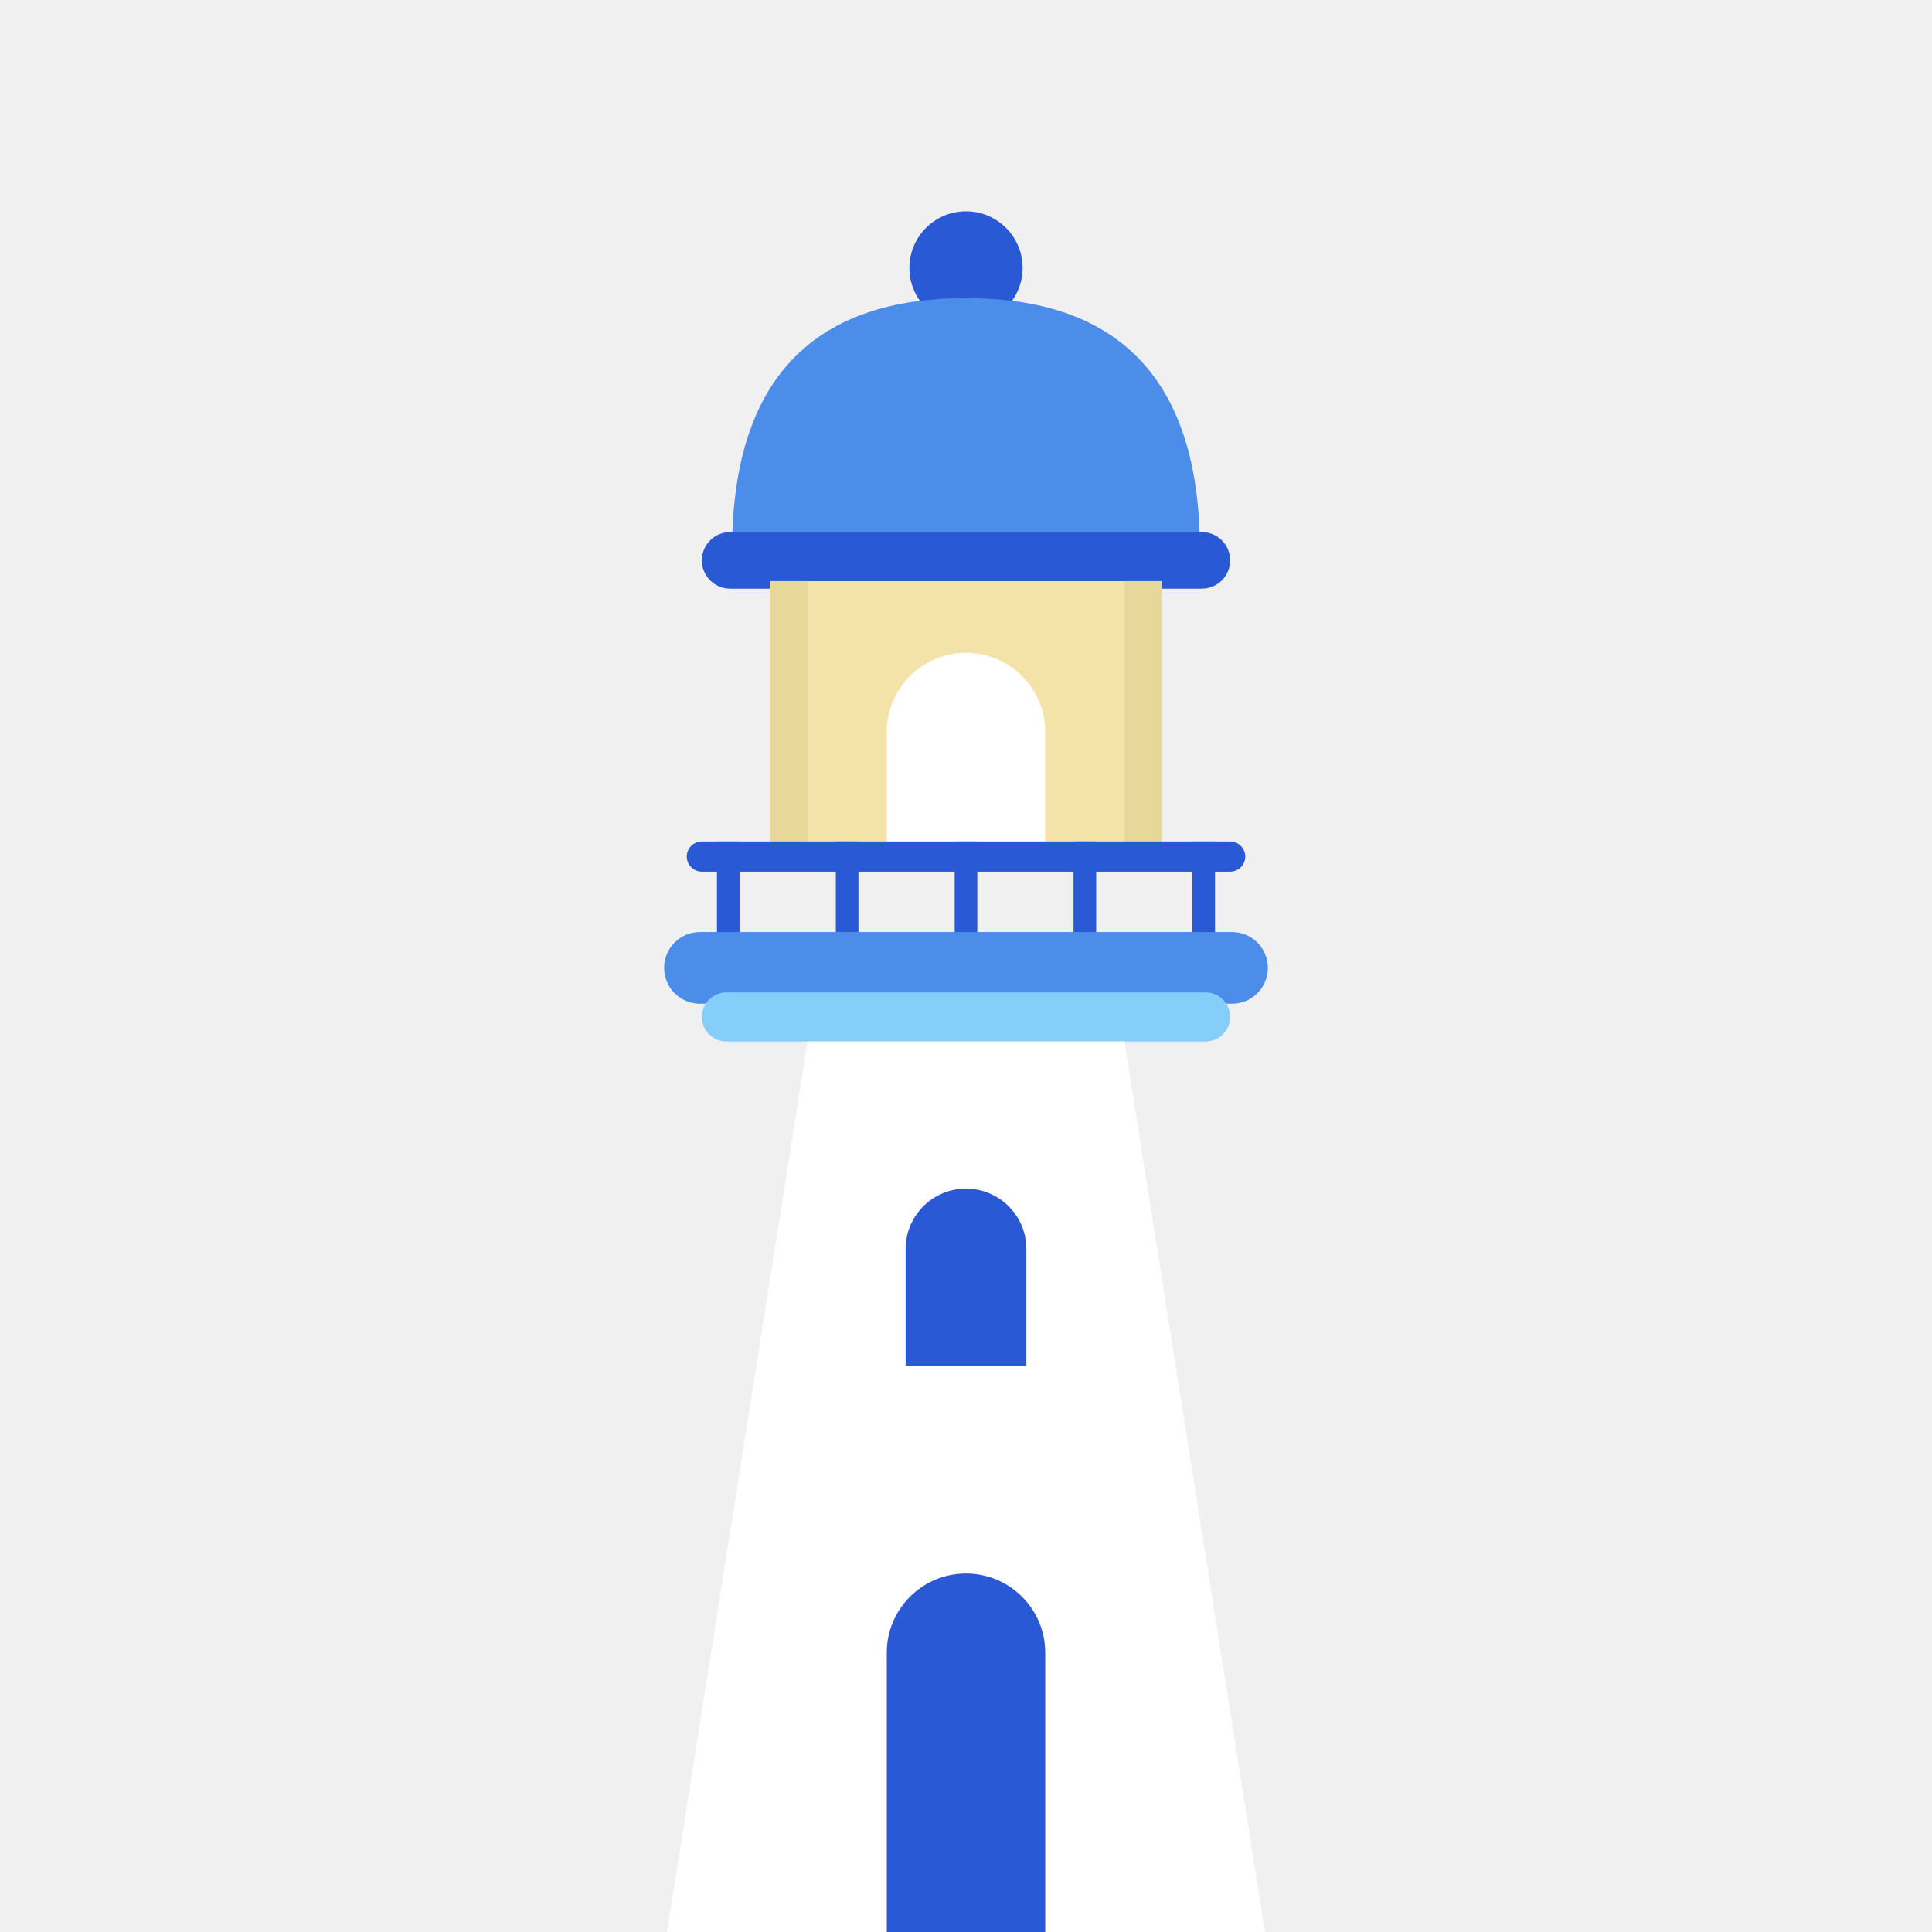
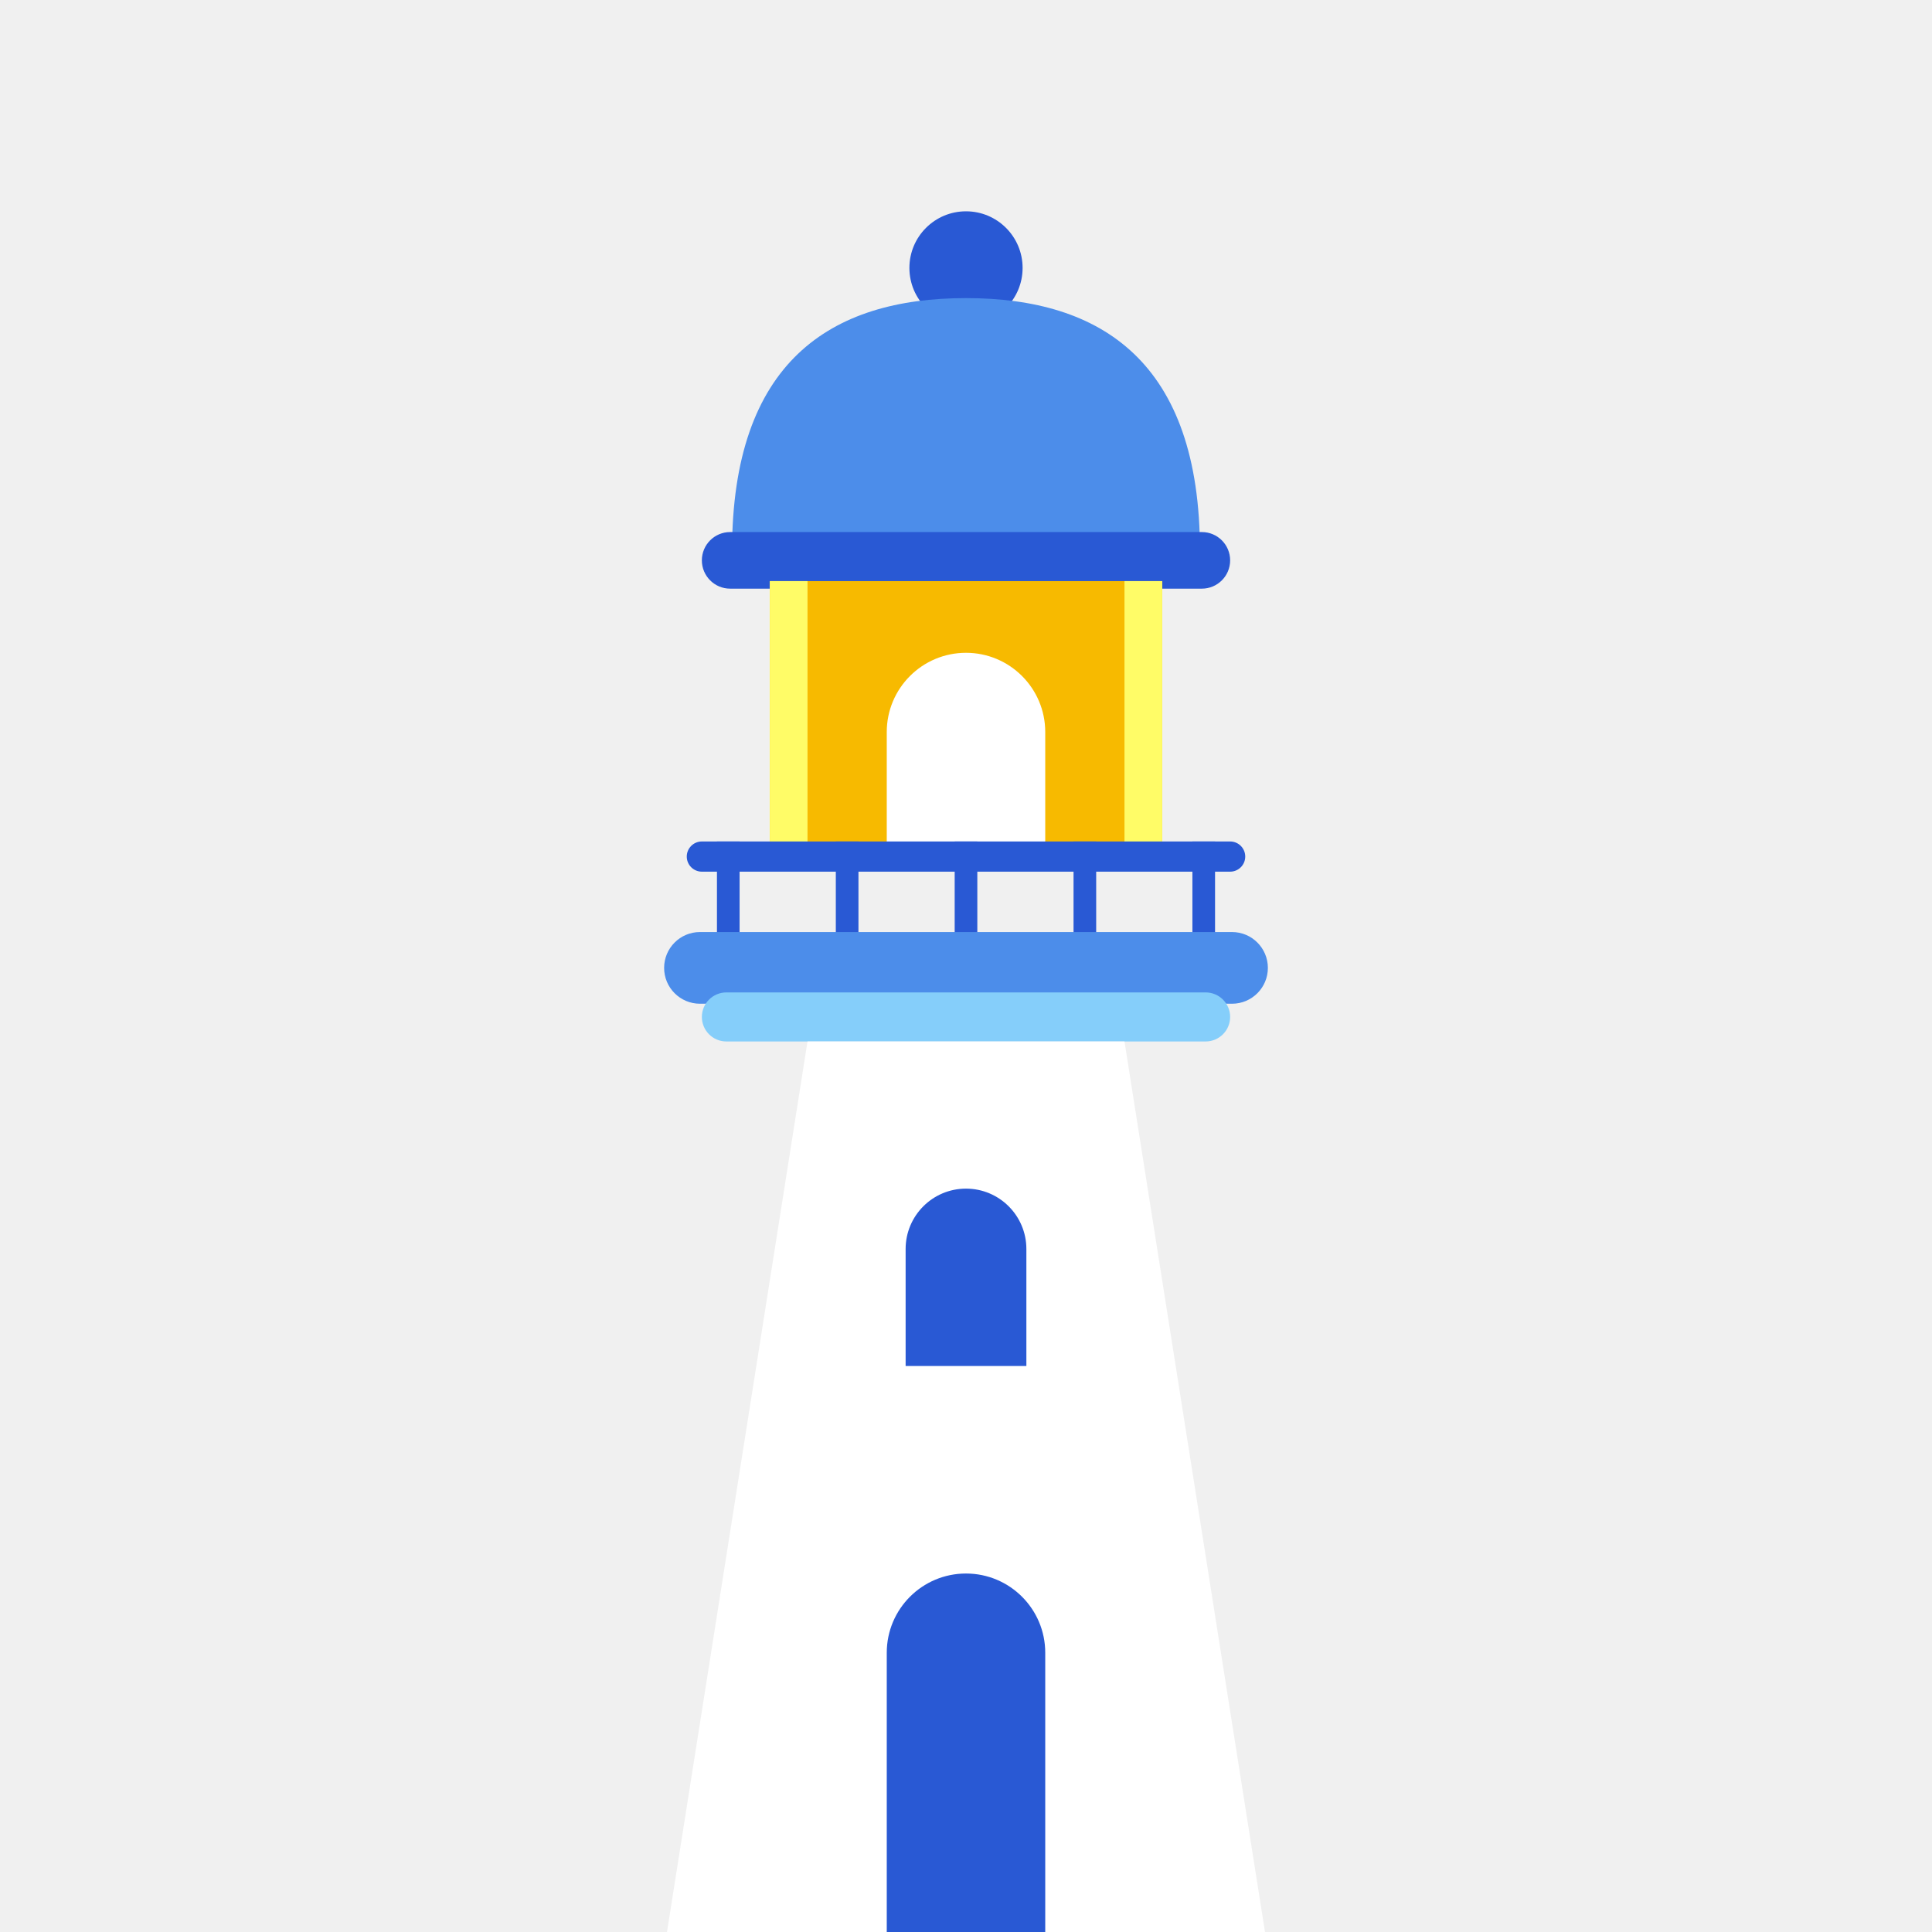
<svg xmlns="http://www.w3.org/2000/svg" viewBox="0 0 1024 1024">
-   <circle cx="512" cy="142" r="30" fill="#2959D4" />
-   <rect x="500" y="166" width="24" height="20" fill="#2959D4" />
-   <path d="M 388 292 C 388 192 440 158 512 158 C 584 158 636 192 636 292 Z" fill="#4C8DEA" />
-   <rect x="372" y="282" width="280" height="30" rx="15" fill="#2959D4" />
-   <rect x="408" y="308" width="208" height="142" fill="#F3E3A8" />
-   <rect x="408" y="308" width="20" height="142" fill="#E7D89A" />
-   <rect x="596" y="308" width="20" height="142" fill="#E7D89A" />
-   <path d="M 470 450 L 470 388 A 42 42 0 0 1 554 388 L 554 450 Z" fill="#FFFFFF" />
-   <rect x="364" y="446" width="296" height="16" rx="8" fill="#2959D4" />
-   <rect x="380" y="446" width="12" height="56" fill="#2959D4" />
-   <rect x="443" y="446" width="12" height="56" fill="#2959D4" />
-   <rect x="506" y="446" width="12" height="56" fill="#2959D4" />
-   <rect x="569" y="446" width="12" height="56" fill="#2959D4" />
-   <rect x="632" y="446" width="12" height="56" fill="#2959D4" />
-   <rect x="352" y="494" width="320" height="38" rx="19" fill="#4C8DEA" />
-   <rect x="372" y="526" width="280" height="26" rx="13" fill="#85CEFA" />
-   <path d="M 428 552 L 596 552 L 673 1040 L 351 1040 Z" fill="#FFFFFF" />
-   <path d="M 480 724 L 480 662 A 32 32 0 0 1 544 662 L 544 724 Z" fill="#2959D4" />
-   <path d="M 470 1040 L 470 876 A 42 42 0 0 1 554 876 L 554 1040 Z" fill="#2959D4" />
+   <path id="Path" fill="#2959d4" stroke="none" d="M 542 142 C 542 158.569 528.569 172 512 172 C 495.431 172 482 158.569 482 142 C 482 125.431 495.431 112 512 112 C 528.569 112 542 125.431 542 142 Z" />
+   <path id="path1" fill="#2959d4" stroke="none" d="M 500 166 L 524 166 L 524 186 L 500 186 Z" />
+   <path id="path2" fill="#4c8dea" stroke="none" d="M 388 292 C 388 192 440 158 512 158 C 584 158 636 192 636 292 Z" />
+   <path id="path3" fill="#2959d4" stroke="none" d="M 387 282 L 637 282 C 645.284 282 652 288.716 652 297 L 652 297 C 652 305.284 645.284 312 637 312 L 387 312 C 378.716 312 372 305.284 372 297 L 372 297 C 372 288.716 378.716 282 387 282 Z" />
+   <path id="path4" fill="#f7ba00" stroke="none" d="M 408 308 L 616 308 L 616 450 L 408 450 Z" />
+   <path id="path5" fill="#fffc67" stroke="none" d="M 408 308 L 428 308 L 428 450 L 408 450 Z" />
+   <path id="path6" fill="#fffc67" stroke="none" d="M 596 308 L 616 308 L 616 450 L 596 450 Z" />
+   <path id="path7" fill="#ffffff" stroke="none" d="M 470 450 L 470 388 C 470 364.804 488.804 346 512 346 C 535.196 346 554 364.804 554 388 L 554 450 Z" />
+   <path id="path8" fill="#2959d4" stroke="none" d="M 372 446 L 652 446 C 656.418 446 660 449.582 660 454 L 660 454 C 660 458.418 656.418 462 652 462 L 372 462 C 367.582 462 364 458.418 364 454 L 364 454 C 364 449.582 367.582 446 372 446 Z" />
+   <path id="path9" fill="#2959d4" stroke="none" d="M 380 446 L 392 446 L 392 502 L 380 502 Z" />
+   <path id="path10" fill="#2959d4" stroke="none" d="M 443 446 L 455 446 L 455 502 L 443 502 Z" />
+   <path id="path11" fill="#2959d4" stroke="none" d="M 506 446 L 518 446 L 518 502 L 506 502 Z" />
+   <path id="path12" fill="#2959d4" stroke="none" d="M 569 446 L 581 446 L 581 502 L 569 502 Z" />
+   <path id="path13" fill="#2959d4" stroke="none" d="M 632 446 L 644 446 L 644 502 L 632 502 Z" />
+   <path id="path14" fill="#4c8dea" stroke="none" d="M 371 494 L 653 494 C 663.493 494 672 502.507 672 513 L 672 513 C 672 523.493 663.493 532 653 532 L 371 532 C 360.507 532 352 523.493 352 513 L 352 513 C 352 502.507 360.507 494 371 494 Z" />
+   <path id="path15" fill="#85cefa" stroke="none" d="M 385 526 L 639 526 C 646.18 526 652 531.82 652 539 L 652 539 C 652 546.18 646.18 552 639 552 L 385 552 C 377.82 552 372 546.18 372 539 L 372 539 C 372 531.82 377.82 526 385 526 Z" />
+   <path id="path16" fill="#ffffff" stroke="none" d="M 428 552 L 596 552 L 673 1040 L 351 1040 Z" />
+   <path id="path17" fill="#2959d4" stroke="none" d="M 480 724 L 480 662 C 480 644.327 494.327 630 512 630 C 529.673 630 544 644.327 544 662 L 544 724 Z" />
+   <path id="path18" fill="#2959d4" stroke="none" d="M 470 1040 L 470 876 C 470 852.804 488.804 834 512 834 C 535.196 834 554 852.804 554 876 L 554 1040 Z" />
</svg>
